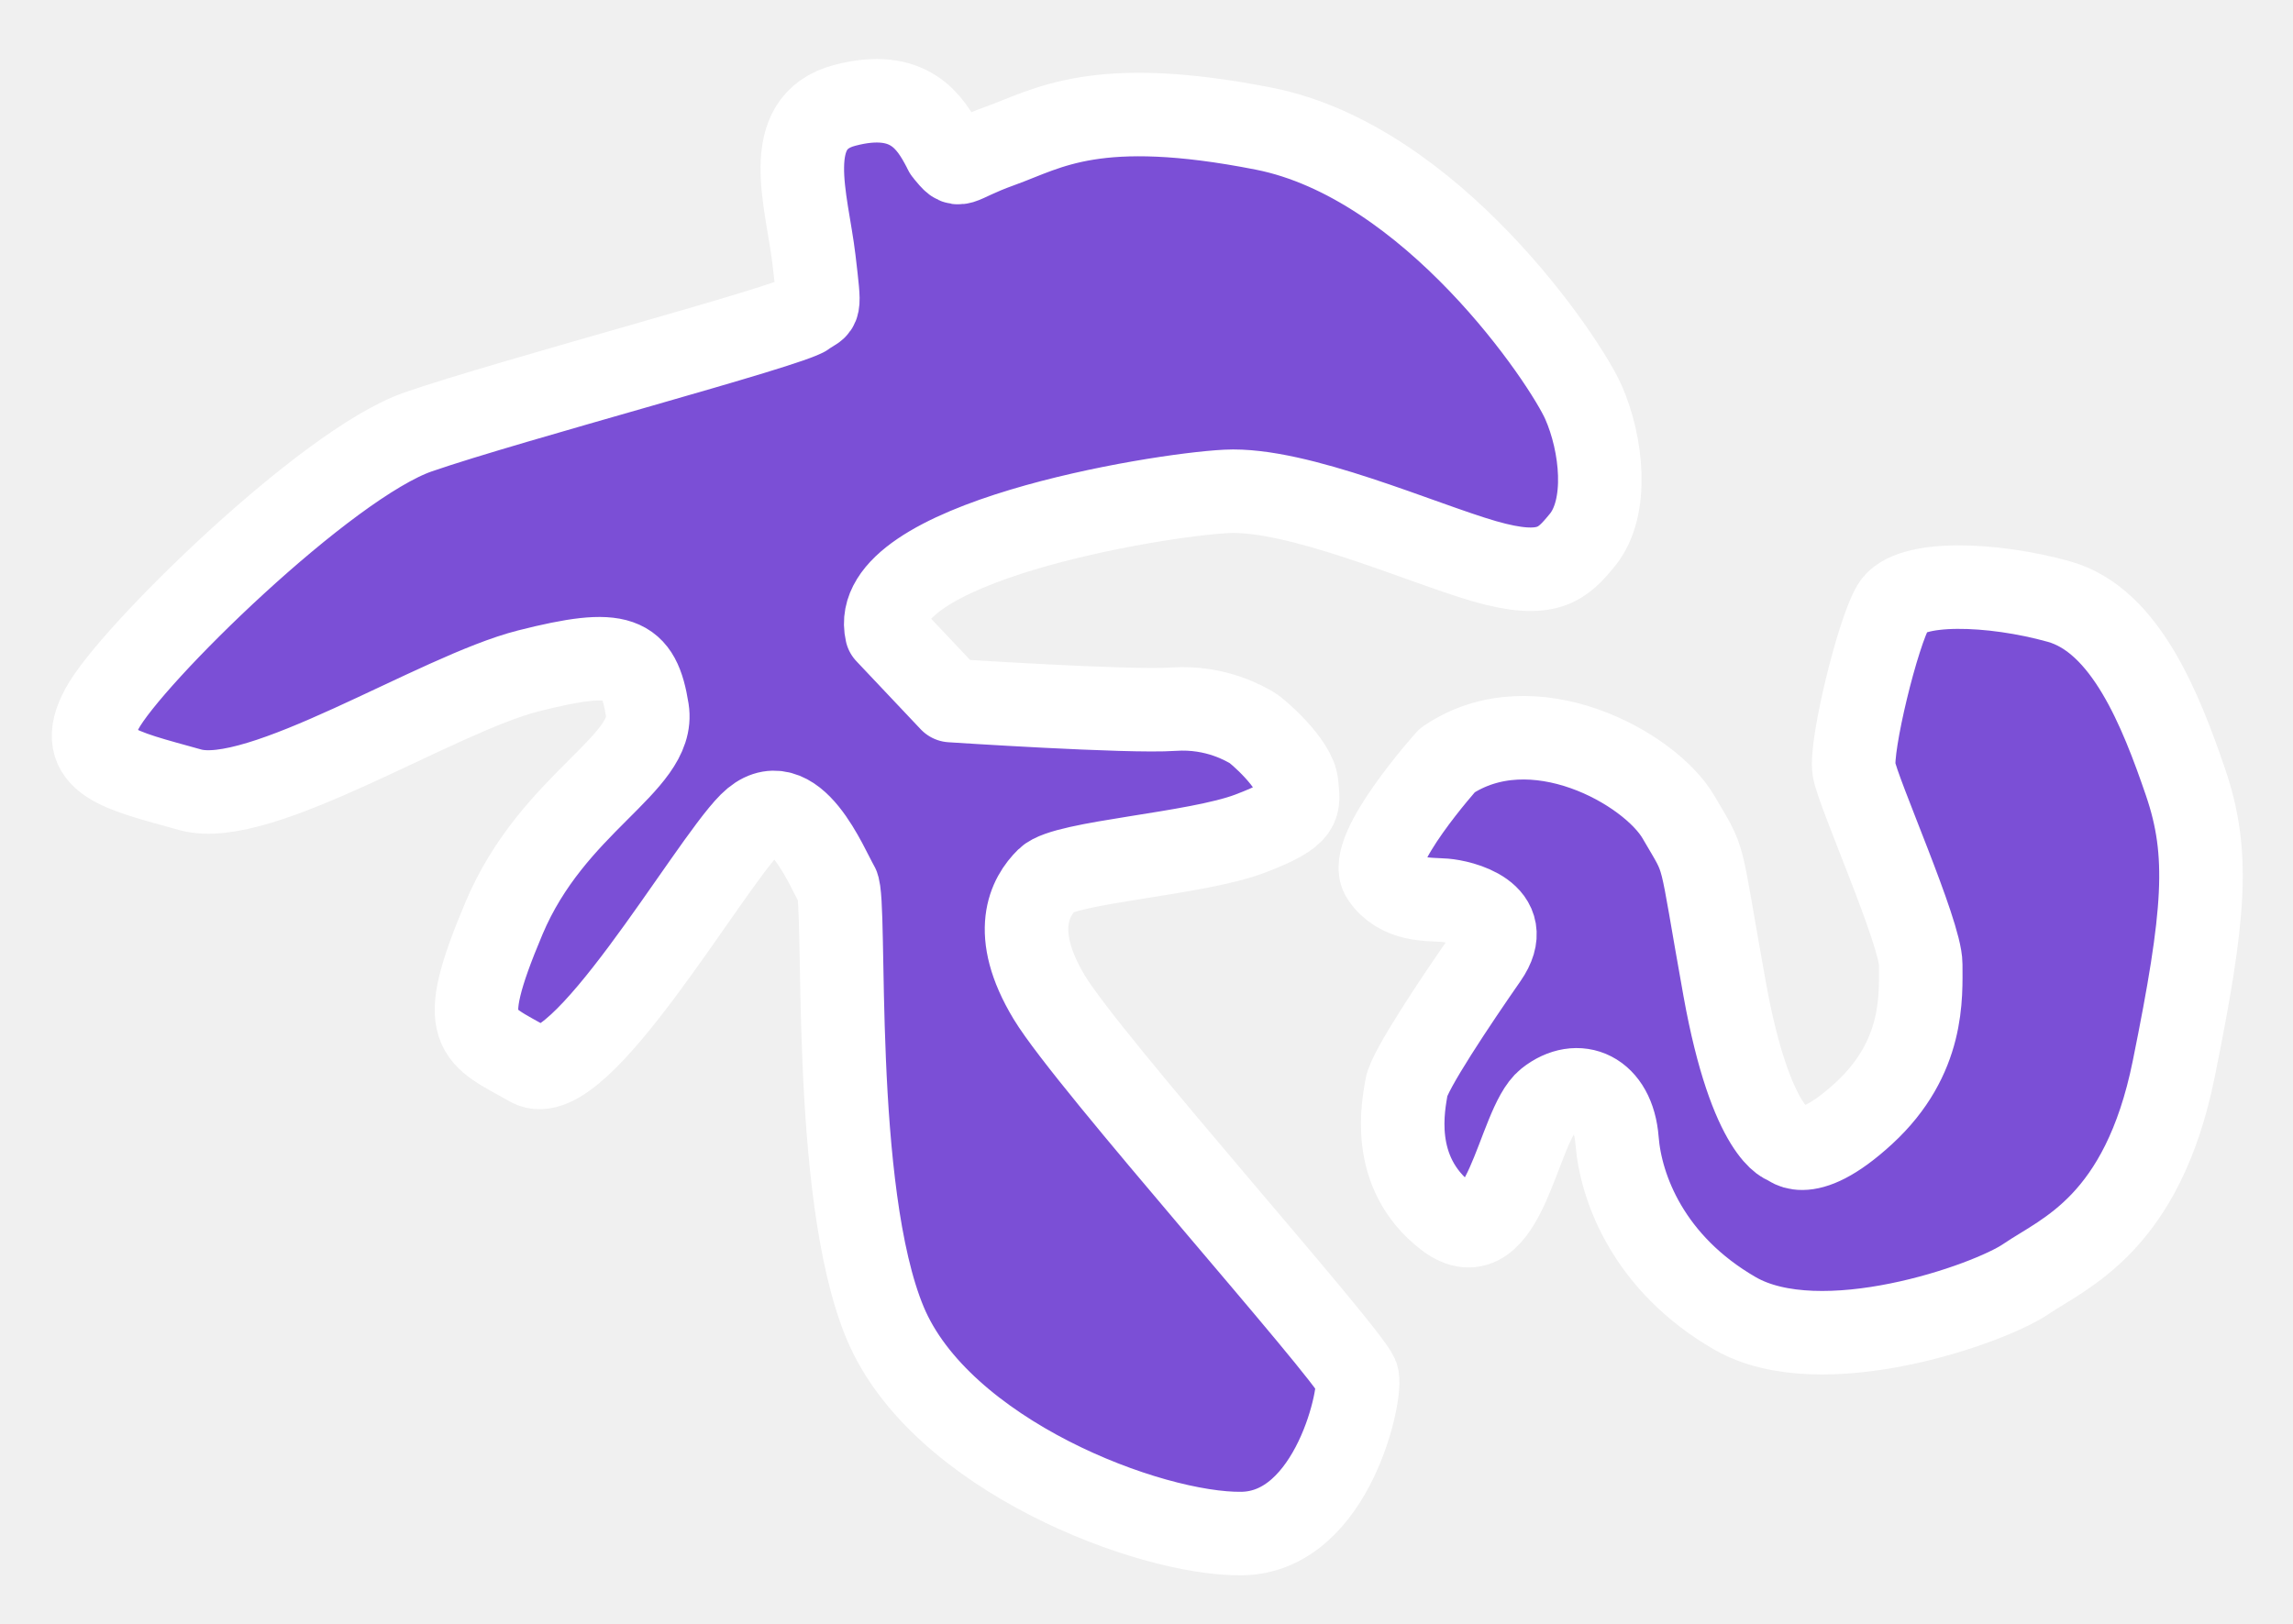
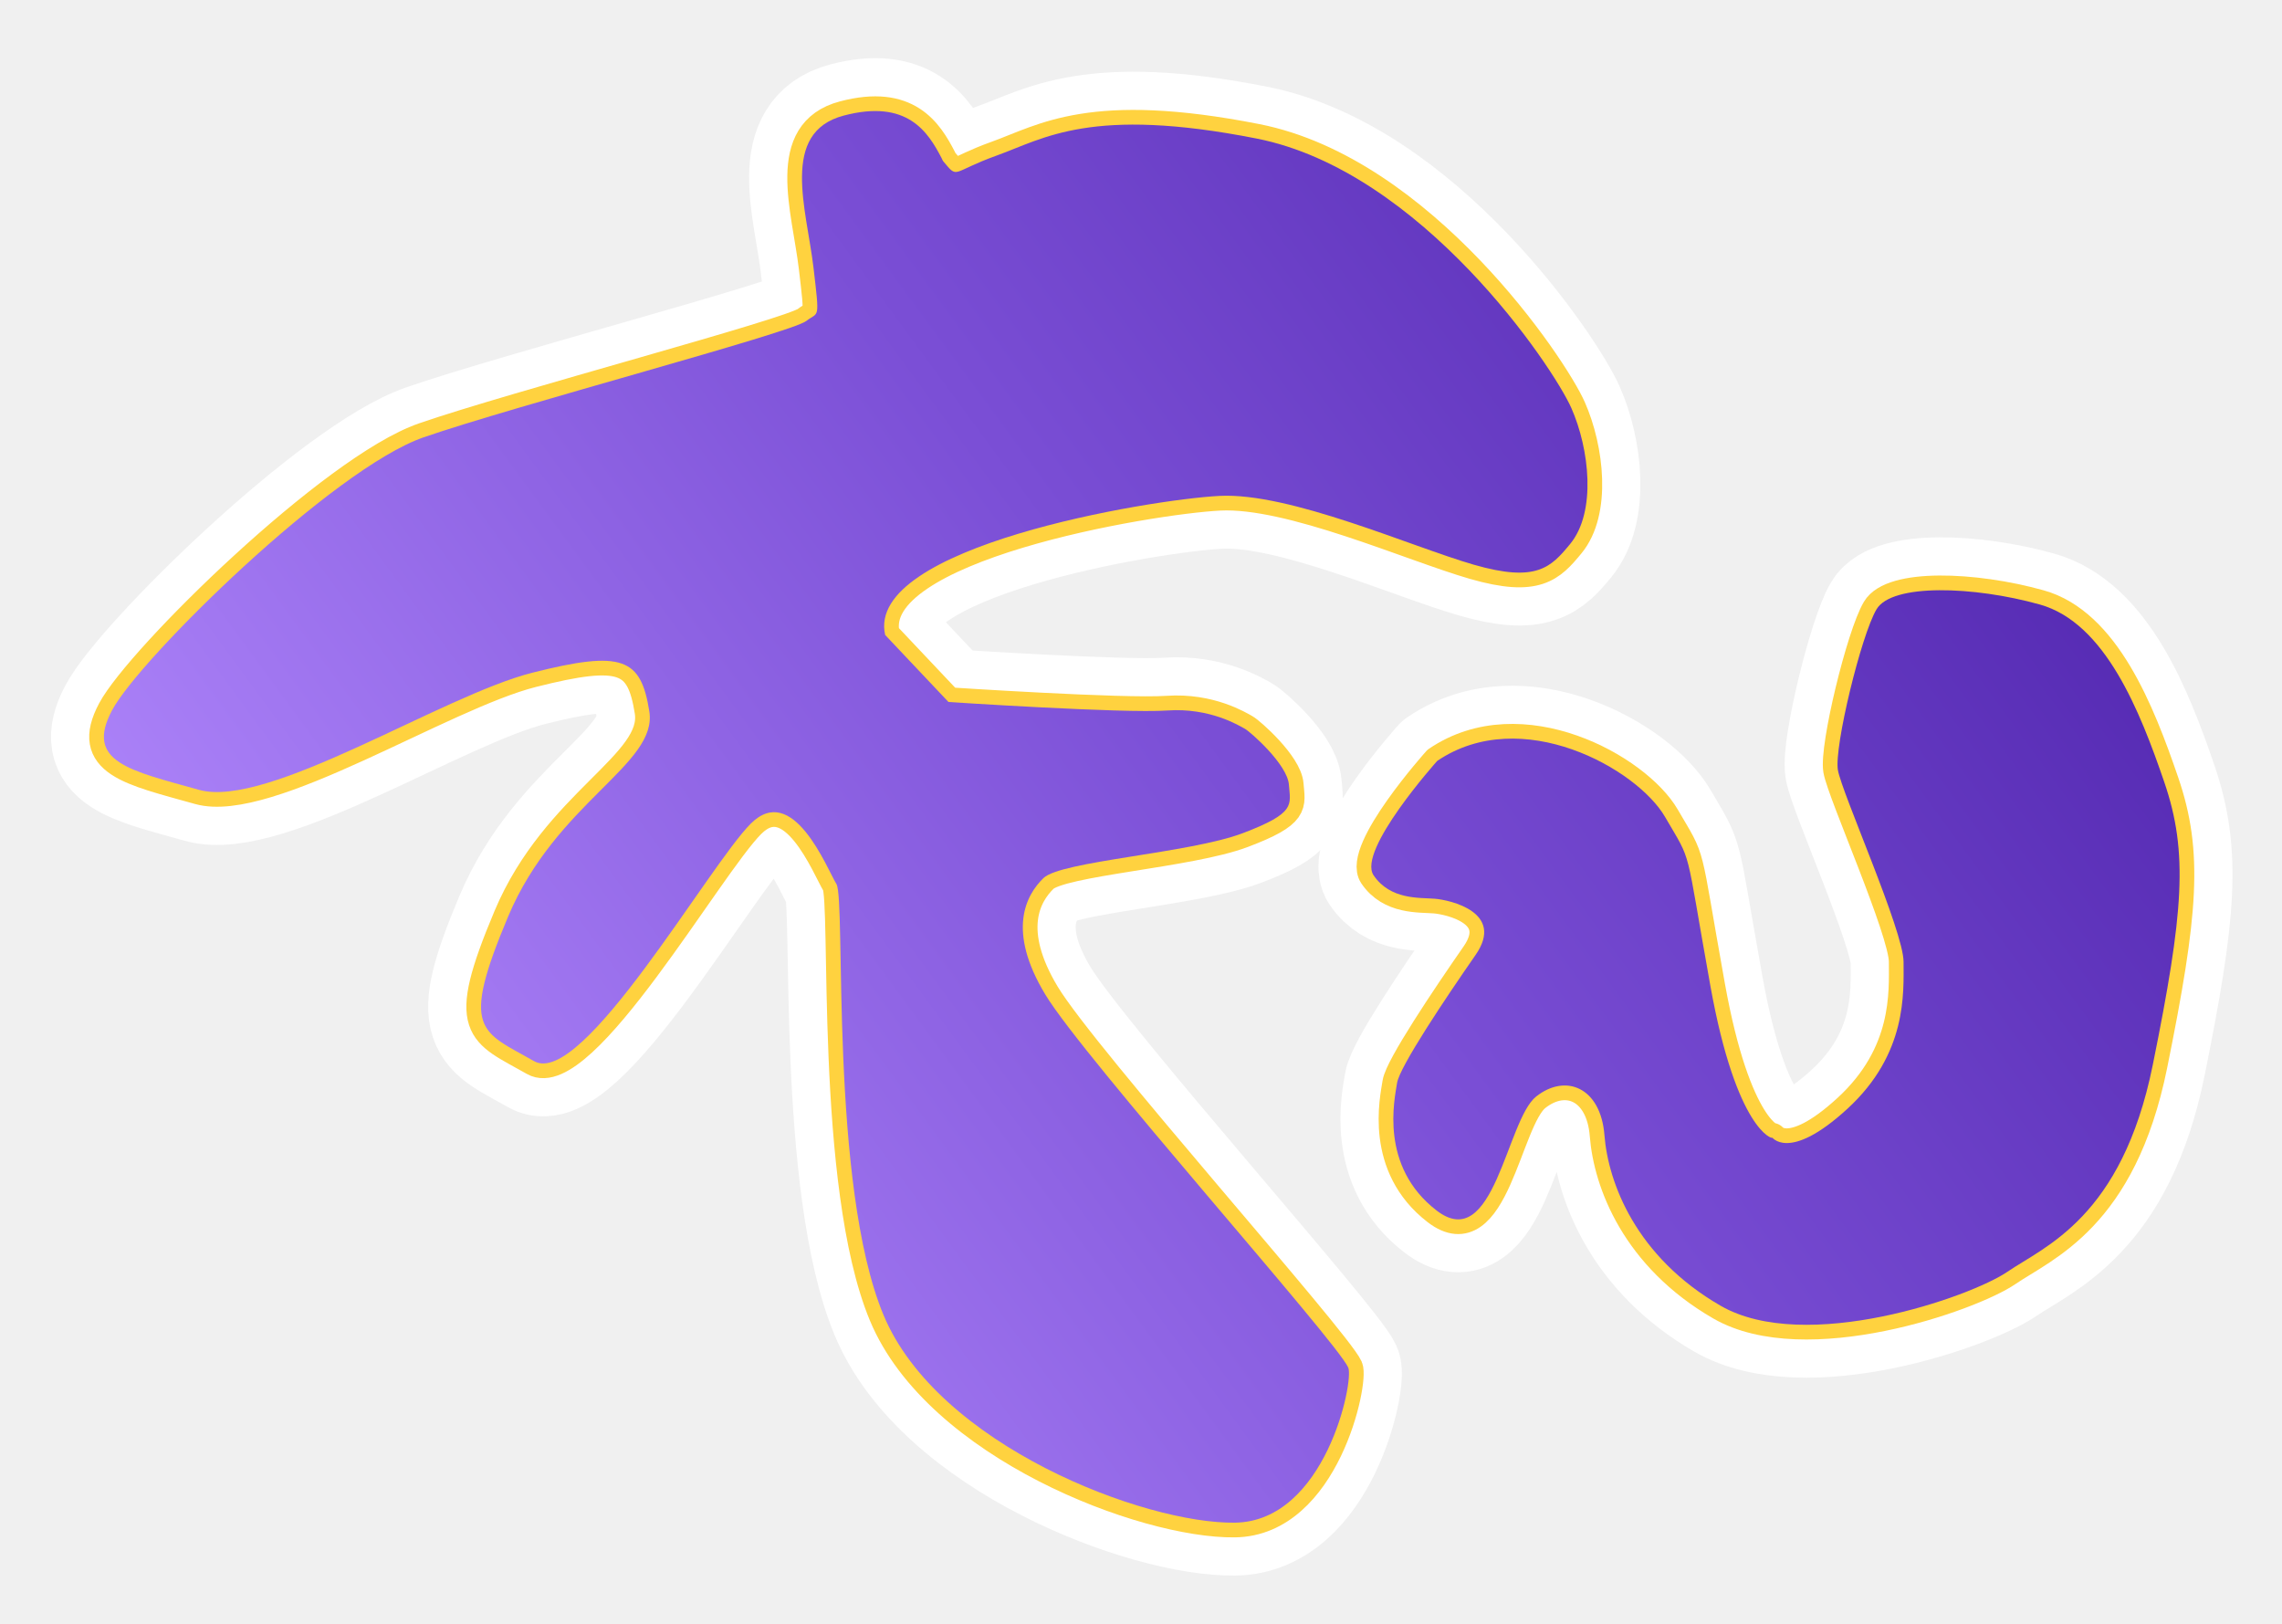
- <svg xmlns="http://www.w3.org/2000/svg" viewBox="92 292 384 272">
-   <path fill-rule="evenodd" fill="#7B4FD6" fill-opacity="1" stroke-width="14" stroke-linecap="round" stroke-linejoin="round" stroke="#FFFFFF" stroke-opacity="1" stroke-miterlimit="10" d="M 334.682 422.518 C 334.682 422.518 321.009 407.27 323.847 403.059 C 326.69 398.851 331.632 399.274 334.263 399.063 C 336.891 398.851 346.255 396.748 341.203 389.491 C 336.156 382.234 328.265 370.454 327.847 367.717 C 327.425 364.984 324.793 353.539 334.576 346.005 C 344.359 338.474 346.462 361.406 351.514 365.402 C 356.562 369.402 362.509 366.931 363.138 358.833 C 363.771 350.732 368.502 338.111 382.914 329.798 C 397.326 321.49 425.411 331.272 431.722 335.585 C 438.033 339.898 451.19 344.769 456.448 370.739 C 461.707 396.709 462.528 406.898 458.419 418.898 C 454.314 430.893 448.394 446.017 437.219 449.137 C 426.041 452.261 412.071 452.754 409.443 448.316 C 406.812 443.878 402.21 424.86 402.867 420.974 C 403.524 417.087 414.045 393.585 414.045 388.326 C 414.045 383.067 414.702 372.714 404.513 363.342 C 394.32 353.973 391.528 358.74 391.692 358.411 C 391.856 358.083 385.608 359.565 381.171 384.217 C 376.737 408.869 378.215 404.791 373.449 412.994 C 368.682 421.197 349.008 432.227 334.682 422.518 Z M 334.682 422.518 " transform="matrix(0.99906, 0, 0, -0.99906, 0, 841.4845)" />
-   <path fill-rule="evenodd" fill="#7B4FD6" fill-opacity="1" stroke-width="14" stroke-linecap="round" stroke-linejoin="round" stroke="#FFFFFF" stroke-opacity="1" stroke-miterlimit="10" d="M 240.726 443.952 L 251.502 432.543 C 251.502 432.543 281.284 430.577 288.736 431.097 C 296.048 431.609 301.021 428.489 301.948 427.984 C 302.874 427.48 309.185 421.924 309.439 418.475 C 309.689 415.027 310.702 413.678 301.612 410.229 C 292.525 406.777 270.645 405.494 267.658 402.57 C 264.686 399.665 261.402 393.655 267.978 382.766 C 274.551 371.877 317.47 323.898 319.535 319.285 C 320.555 317.001 315.64 293.088 300.231 292.885 C 284.822 292.677 249.692 306.034 240.449 328.219 C 231.202 350.407 234.079 398.894 232.433 401.565 C 230.791 404.235 225.04 419.031 217.849 411.836 C 210.659 404.646 189.158 366.767 180.983 371.423 C 171.935 376.577 168.334 376.502 176.553 396.017 C 184.771 415.535 202.03 421.904 200.591 430.944 C 199.152 439.984 196.071 441.423 180.662 437.521 C 165.253 433.615 135.667 414.303 123.956 417.592 C 112.246 420.876 104.442 422.315 109.165 431.151 C 113.892 439.984 146.763 472.241 162.172 477.582 C 177.581 482.923 224.703 495.348 227.296 497.378 C 229.43 499.043 229.61 497.256 228.531 506.449 C 227.354 516.454 222.78 529.459 233.669 532.332 C 244.558 535.21 248.049 529.459 250.309 525.142 C 250.423 524.923 250.497 524.696 250.63 524.536 C 253.226 521.435 251.897 522.73 259.76 525.553 C 267.732 528.419 275.783 533.978 303.93 528.43 C 332.078 522.882 354.423 489.558 357.512 482.555 C 360.569 475.627 361.809 464.91 357.301 459.432 C 354.036 455.467 351.592 452.824 340.91 455.905 C 330.228 458.986 309.631 468.233 297.639 467.615 C 285.647 467.001 237.297 458.947 240.726 443.952 Z M 240.726 443.952 " transform="matrix(0.99906, 0, 0, -0.99906, 0, 841.4845)" />
+ <svg xmlns="http://www.w3.org/2000/svg" viewBox="90 290 388 276">
+   <defs>
+     <linearGradient id="g" gradientUnits="userSpaceOnUse" x1="140" y1="320" x2="440" y2="540">
+       <stop offset="0" stop-color="#B58CFF" />
+       <stop offset=".5" stop-color="#7B4FD6" />
+       <stop offset="1" stop-color="#4A1FA8" />
+     </linearGradient>
+   </defs>
+   <g stroke-linecap="round" stroke-linejoin="round">
+     <path d="M 334.682 422.518 C 334.682 422.518 321.009 407.27 323.847 403.059 C 326.69 398.851 331.632 399.274 334.263 399.063 C 336.891 398.851 346.255 396.748 341.203 389.491 C 336.156 382.234 328.265 370.454 327.847 367.717 C 327.425 364.984 324.793 353.539 334.576 346.005 C 344.359 338.474 346.462 361.406 351.514 365.402 C 356.562 369.402 362.509 366.931 363.138 358.833 C 363.771 350.732 368.502 338.111 382.914 329.798 C 397.326 321.49 425.411 331.272 431.722 335.585 C 438.033 339.898 451.19 344.769 456.448 370.739 C 461.707 396.709 462.528 406.898 458.419 418.898 C 454.314 430.893 448.394 446.017 437.219 449.137 C 426.041 452.261 412.071 452.754 409.443 448.316 C 406.812 443.878 402.21 424.86 402.867 420.974 C 403.524 417.087 414.045 393.585 414.045 388.326 C 414.045 383.067 414.702 372.714 404.513 363.342 C 394.32 353.973 391.528 358.74 391.692 358.411 C 391.856 358.083 385.608 359.565 381.171 384.217 C 376.737 408.869 378.215 404.791 373.449 412.994 C 368.682 421.197 349.008 432.227 334.682 422.518 Z M 334.682 422.518 " fill-rule="evenodd" transform="matrix(0.99906, 0, 0, -0.99906, 0, 841.4845)" fill="#FFFFFF" stroke="#FFFFFF" stroke-width="18" />
+     <path d="M 240.726 443.952 L 251.502 432.543 C 251.502 432.543 281.284 430.577 288.736 431.097 C 296.048 431.609 301.021 428.489 301.948 427.984 C 302.874 427.48 309.185 421.924 309.439 418.475 C 309.689 415.027 310.702 413.678 301.612 410.229 C 292.525 406.777 270.645 405.494 267.658 402.57 C 264.686 399.665 261.402 393.655 267.978 382.766 C 274.551 371.877 317.47 323.898 319.535 319.285 C 320.555 317.001 315.64 293.088 300.231 292.885 C 284.822 292.677 249.692 306.034 240.449 328.219 C 231.202 350.407 234.079 398.894 232.433 401.565 C 230.791 404.235 225.04 419.031 217.849 411.836 C 210.659 404.646 189.158 366.767 180.983 371.423 C 171.935 376.577 168.334 376.502 176.553 396.017 C 184.771 415.535 202.03 421.904 200.591 430.944 C 199.152 439.984 196.071 441.423 180.662 437.521 C 165.253 433.615 135.667 414.303 123.956 417.592 C 112.246 420.876 104.442 422.315 109.165 431.151 C 113.892 439.984 146.763 472.241 162.172 477.582 C 177.581 482.923 224.703 495.348 227.296 497.378 C 229.43 499.043 229.61 497.256 228.531 506.449 C 227.354 516.454 222.78 529.459 233.669 532.332 C 244.558 535.21 248.049 529.459 250.309 525.142 C 250.423 524.923 250.497 524.696 250.63 524.536 C 253.226 521.435 251.897 522.73 259.76 525.553 C 267.732 528.419 275.783 533.978 303.93 528.43 C 332.078 522.882 354.423 489.558 357.512 482.555 C 360.569 475.627 361.809 464.91 357.301 459.432 C 354.036 455.467 351.592 452.824 340.91 455.905 C 330.228 458.986 309.631 468.233 297.639 467.615 C 285.647 467.001 237.297 458.947 240.726 443.952 Z M 240.726 443.952 " fill-rule="evenodd" transform="matrix(0.99906, 0, 0, -0.99906, 0, 841.4845)" fill="#FFFFFF" stroke="#FFFFFF" stroke-width="18" />
+     <path d="M 334.682 422.518 C 334.682 422.518 321.009 407.27 323.847 403.059 C 326.69 398.851 331.632 399.274 334.263 399.063 C 336.891 398.851 346.255 396.748 341.203 389.491 C 336.156 382.234 328.265 370.454 327.847 367.717 C 327.425 364.984 324.793 353.539 334.576 346.005 C 344.359 338.474 346.462 361.406 351.514 365.402 C 356.562 369.402 362.509 366.931 363.138 358.833 C 363.771 350.732 368.502 338.111 382.914 329.798 C 397.326 321.49 425.411 331.272 431.722 335.585 C 438.033 339.898 451.19 344.769 456.448 370.739 C 461.707 396.709 462.528 406.898 458.419 418.898 C 454.314 430.893 448.394 446.017 437.219 449.137 C 426.041 452.261 412.071 452.754 409.443 448.316 C 406.812 443.878 402.21 424.86 402.867 420.974 C 403.524 417.087 414.045 393.585 414.045 388.326 C 414.045 383.067 414.702 372.714 404.513 363.342 C 394.32 353.973 391.528 358.74 391.692 358.411 C 391.856 358.083 385.608 359.565 381.171 384.217 C 376.737 408.869 378.215 404.791 373.449 412.994 C 368.682 421.197 349.008 432.227 334.682 422.518 Z M 334.682 422.518 " fill-rule="evenodd" transform="matrix(0.99906, 0, 0, -0.99906, 0, 841.4845)" fill="#FFD23F" stroke="#FFD23F" stroke-width="5" />
+     <path d="M 240.726 443.952 L 251.502 432.543 C 251.502 432.543 281.284 430.577 288.736 431.097 C 296.048 431.609 301.021 428.489 301.948 427.984 C 302.874 427.48 309.185 421.924 309.439 418.475 C 309.689 415.027 310.702 413.678 301.612 410.229 C 292.525 406.777 270.645 405.494 267.658 402.57 C 264.686 399.665 261.402 393.655 267.978 382.766 C 274.551 371.877 317.47 323.898 319.535 319.285 C 320.555 317.001 315.64 293.088 300.231 292.885 C 284.822 292.677 249.692 306.034 240.449 328.219 C 231.202 350.407 234.079 398.894 232.433 401.565 C 230.791 404.235 225.04 419.031 217.849 411.836 C 210.659 404.646 189.158 366.767 180.983 371.423 C 171.935 376.577 168.334 376.502 176.553 396.017 C 184.771 415.535 202.03 421.904 200.591 430.944 C 199.152 439.984 196.071 441.423 180.662 437.521 C 165.253 433.615 135.667 414.303 123.956 417.592 C 112.246 420.876 104.442 422.315 109.165 431.151 C 113.892 439.984 146.763 472.241 162.172 477.582 C 177.581 482.923 224.703 495.348 227.296 497.378 C 229.43 499.043 229.61 497.256 228.531 506.449 C 227.354 516.454 222.78 529.459 233.669 532.332 C 244.558 535.21 248.049 529.459 250.309 525.142 C 250.423 524.923 250.497 524.696 250.63 524.536 C 253.226 521.435 251.897 522.73 259.76 525.553 C 267.732 528.419 275.783 533.978 303.93 528.43 C 332.078 522.882 354.423 489.558 357.512 482.555 C 360.569 475.627 361.809 464.91 357.301 459.432 C 354.036 455.467 351.592 452.824 340.91 455.905 C 330.228 458.986 309.631 468.233 297.639 467.615 C 285.647 467.001 237.297 458.947 240.726 443.952 Z M 240.726 443.952 " fill-rule="evenodd" transform="matrix(0.99906, 0, 0, -0.99906, 0, 841.4845)" fill="#FFD23F" stroke="#FFD23F" stroke-width="5" />
+     <path d="M 334.682 422.518 C 334.682 422.518 321.009 407.27 323.847 403.059 C 326.69 398.851 331.632 399.274 334.263 399.063 C 336.891 398.851 346.255 396.748 341.203 389.491 C 336.156 382.234 328.265 370.454 327.847 367.717 C 327.425 364.984 324.793 353.539 334.576 346.005 C 344.359 338.474 346.462 361.406 351.514 365.402 C 356.562 369.402 362.509 366.931 363.138 358.833 C 363.771 350.732 368.502 338.111 382.914 329.798 C 397.326 321.49 425.411 331.272 431.722 335.585 C 438.033 339.898 451.19 344.769 456.448 370.739 C 461.707 396.709 462.528 406.898 458.419 418.898 C 454.314 430.893 448.394 446.017 437.219 449.137 C 426.041 452.261 412.071 452.754 409.443 448.316 C 406.812 443.878 402.21 424.86 402.867 420.974 C 403.524 417.087 414.045 393.585 414.045 388.326 C 414.045 383.067 414.702 372.714 404.513 363.342 C 394.32 353.973 391.528 358.74 391.692 358.411 C 391.856 358.083 385.608 359.565 381.171 384.217 C 376.737 408.869 378.215 404.791 373.449 412.994 C 368.682 421.197 349.008 432.227 334.682 422.518 Z M 334.682 422.518 " fill-rule="evenodd" transform="matrix(0.99906, 0, 0, -0.99906, 0, 841.4845)" fill="url(#g)" stroke="none" stroke-width="0" />
+     <path d="M 240.726 443.952 L 251.502 432.543 C 251.502 432.543 281.284 430.577 288.736 431.097 C 296.048 431.609 301.021 428.489 301.948 427.984 C 302.874 427.48 309.185 421.924 309.439 418.475 C 309.689 415.027 310.702 413.678 301.612 410.229 C 292.525 406.777 270.645 405.494 267.658 402.57 C 264.686 399.665 261.402 393.655 267.978 382.766 C 274.551 371.877 317.47 323.898 319.535 319.285 C 320.555 317.001 315.64 293.088 300.231 292.885 C 284.822 292.677 249.692 306.034 240.449 328.219 C 231.202 350.407 234.079 398.894 232.433 401.565 C 230.791 404.235 225.04 419.031 217.849 411.836 C 210.659 404.646 189.158 366.767 180.983 371.423 C 171.935 376.577 168.334 376.502 176.553 396.017 C 184.771 415.535 202.03 421.904 200.591 430.944 C 199.152 439.984 196.071 441.423 180.662 437.521 C 165.253 433.615 135.667 414.303 123.956 417.592 C 112.246 420.876 104.442 422.315 109.165 431.151 C 113.892 439.984 146.763 472.241 162.172 477.582 C 177.581 482.923 224.703 495.348 227.296 497.378 C 229.43 499.043 229.61 497.256 228.531 506.449 C 227.354 516.454 222.78 529.459 233.669 532.332 C 244.558 535.21 248.049 529.459 250.309 525.142 C 250.423 524.923 250.497 524.696 250.63 524.536 C 253.226 521.435 251.897 522.73 259.76 525.553 C 267.732 528.419 275.783 533.978 303.93 528.43 C 332.078 522.882 354.423 489.558 357.512 482.555 C 360.569 475.627 361.809 464.91 357.301 459.432 C 354.036 455.467 351.592 452.824 340.91 455.905 C 330.228 458.986 309.631 468.233 297.639 467.615 C 285.647 467.001 237.297 458.947 240.726 443.952 Z M 240.726 443.952 " fill-rule="evenodd" transform="matrix(0.99906, 0, 0, -0.99906, 0, 841.4845)" fill="url(#g)" stroke="none" stroke-width="0" />
+   </g>
</svg>
